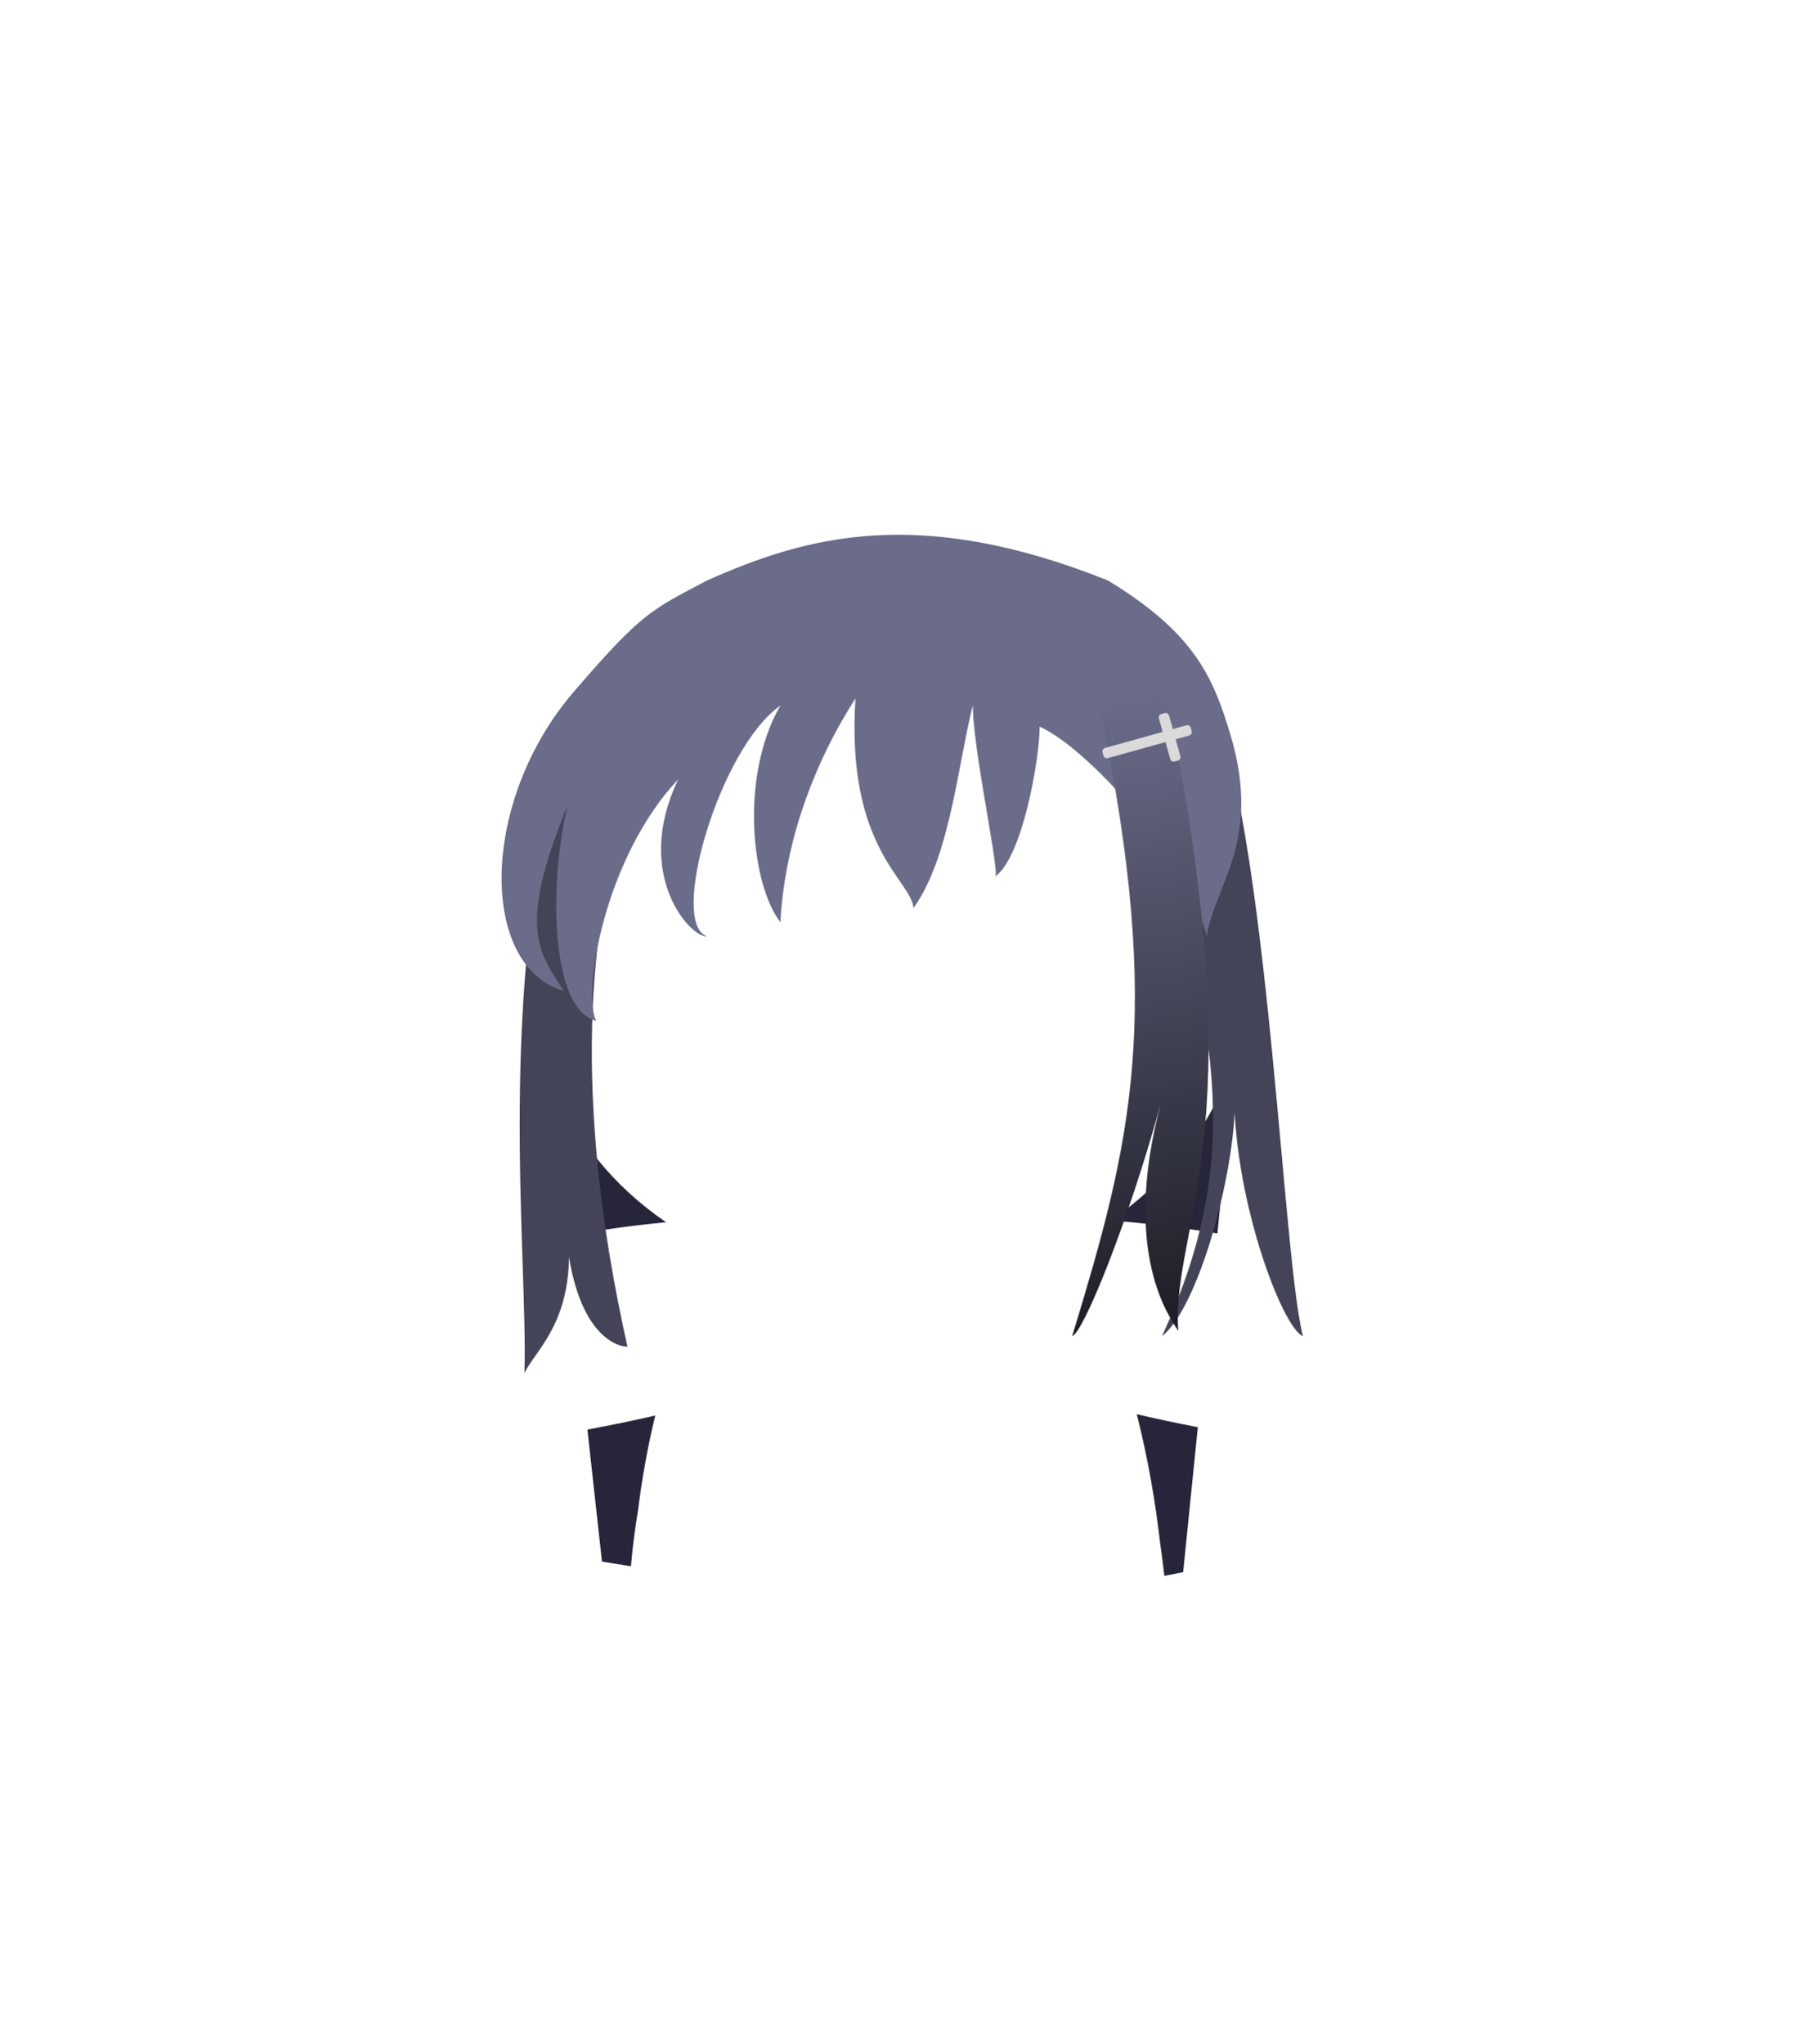
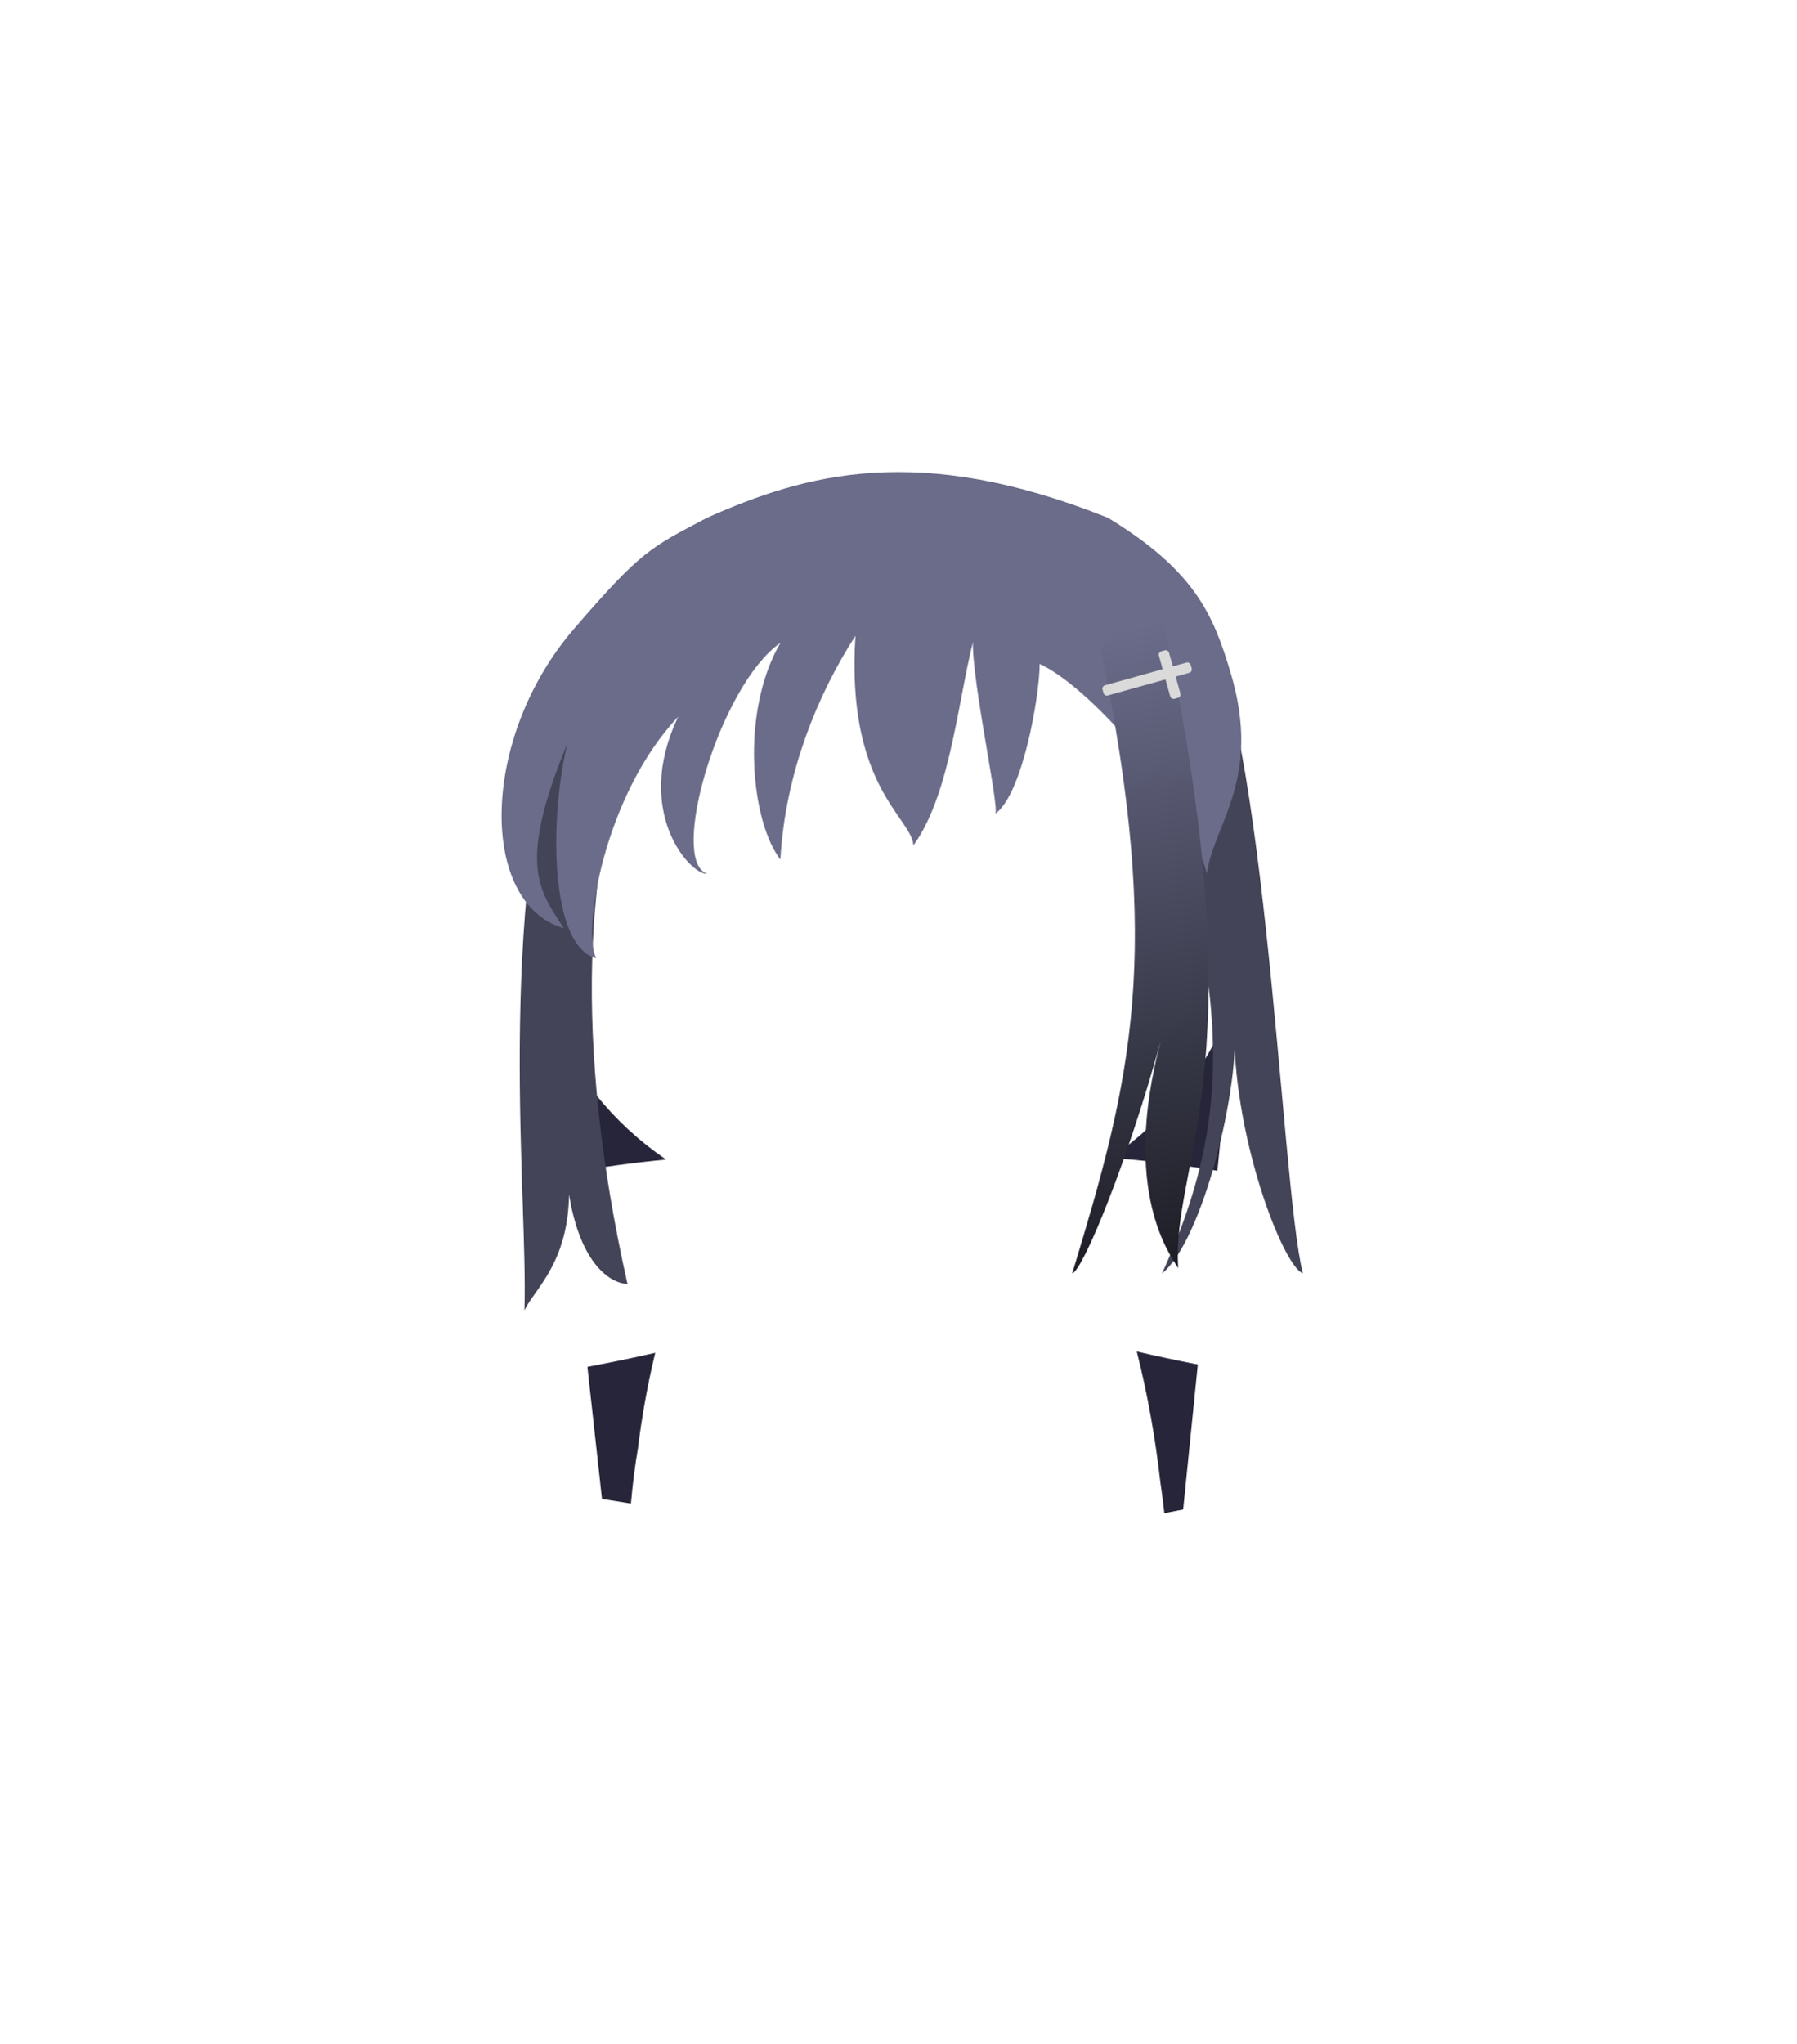
<svg xmlns="http://www.w3.org/2000/svg" width="510" height="580" viewBox="0 0 510 580" fill="none">
-   <path d="M322.733 401.46C328.305 402.763 334.098 403.993 340.059 405.15L335.901 446.3C334.084 446.66 332.305 447.007 330.56 447.345C330.214 444.214 329.826 441.171 329.386 438.238C328.036 426.288 325.85 413.734 322.733 401.46ZM186.023 401.832C183.818 410.917 182.187 420.086 181.11 428.942C180.269 433.762 179.618 439.03 179.119 444.618C176.445 444.194 173.706 443.755 170.901 443.3L166.767 405.824C173.4 404.582 179.843 403.251 186.023 401.832ZM155.592 304.538C162.017 321.928 173.741 336.476 189.11 346.972C180.149 347.808 170.6 349.108 160.697 350.812L155.592 304.538ZM345.617 350.136C334.961 348.405 324.762 347.16 315.318 346.479C331.137 335.671 343.188 320.685 349.558 302.8H350.4L345.617 350.136Z" fill="#27253A" style="fill:#27253A;fill:color(display-p3 0.153 0.145 0.228);fill-opacity:1;" />
-   <path d="M160.259 212.8L178.544 228.344C167.059 260.759 162.321 311.979 178.138 382.279C174.076 382.279 161.368 377.102 160.258 343.006C165.761 373.217 152.008 382.836 148.88 389.8C149.981 357.212 140.471 279.763 160.259 212.8Z" fill="#434457" style="fill:#434457;fill:color(display-p3 0.263 0.267 0.341);fill-opacity:1;" />
-   <path d="M337.9 188.8L320.4 201.8C344.489 288.629 355.108 324.306 329.9 379.286C341.127 370.524 352.411 326.538 350.403 306.8C349.482 339.259 364.22 377.299 369.903 379.286C363.389 354.203 359.4 210.3 337.9 188.8Z" fill="#434457" style="fill:#434457;fill:color(display-p3 0.263 0.267 0.341);fill-opacity:1;" />
-   <path d="M200.738 164.769C228.822 152.266 260.779 143.264 314.526 164.769C339.221 179.773 344.477 192.308 349.387 208.78C358.387 238.964 344.545 251.791 342.609 265.794C336.785 242.93 308.545 212.236 295.158 206.279C295.158 215.282 290.316 243.288 282.568 248.79C284.021 246.789 272.792 197.431 277.241 196.277C272.094 213.743 270.462 242.288 259.325 257.792C258.82 249.84 240.102 241.023 242.862 198.277C232.21 214.781 222.896 237.181 221.557 261.793C213.326 251.291 209.936 220.283 221.557 200.278C204.25 212.353 189.764 262.19 200.738 265.794C196.38 266.467 179.486 248.644 192.506 221.283C171.685 243.288 165.124 282.13 169.264 289.8C151.911 285.414 157.086 223.984 167.326 214.781C145.127 261.898 152.315 269.295 160.064 281.298C136.003 274.339 136.097 227.44 162.97 196.277C182.148 174.038 184.602 173.281 200.738 164.769Z" fill="#6B6C8A" style="fill:#6B6C8A;fill:color(display-p3 0.42 0.423 0.541);fill-opacity:1;" />
-   <path d="M328.4 185.3L312.434 201.829C330.394 288.646 321.122 324.301 304.4 379.3C307.529 378.344 320.303 347.024 329.538 313.3C318.164 356.158 332.4 374.3 334.503 377.8C332.401 346.3 358.763 320.3 328.4 185.3Z" fill="url(#paint0_linear_1220_10862)" style="" />
-   <rect x="312.741" y="212.589" width="26" height="3" rx="1" transform="rotate(-15.5543 312.741 212.589)" fill="#DADADA" style="fill:#DADADA;fill:color(display-p3 0.856 0.856 0.856);fill-opacity:1;" />
-   <rect x="331.631" y="202.141" width="14" height="3" rx="1" transform="rotate(74.4457 331.631 202.141)" fill="#DADADA" style="fill:#DADADA;fill:color(display-p3 0.856 0.856 0.856);fill-opacity:1;" />
+   <path d="M322.733 383.66C328.305 384.963 334.098 386.194 340.059 387.351L335.901 428.5C334.084 428.86 332.305 429.207 330.56 429.545C330.214 426.414 329.826 423.372 329.386 420.438C328.036 408.488 325.85 395.934 322.733 383.66ZM186.023 384.032C183.818 393.117 182.187 402.287 181.11 411.143C180.269 415.962 179.618 421.23 179.119 426.818C176.445 426.394 173.706 425.955 170.901 425.5L166.767 388.024C173.4 386.783 179.843 385.452 186.023 384.032ZM155.592 286.738C162.017 304.128 173.741 318.676 189.11 329.172C180.149 330.009 170.6 331.308 160.697 333.012L155.592 286.738ZM345.617 332.336C334.961 330.606 324.762 329.36 315.318 328.68C331.137 317.871 343.188 302.886 349.558 285H350.4L345.617 332.336Z" fill="#27253A" style="fill:#27253A;fill:color(display-p3 0.153 0.145 0.228);fill-opacity:1;" />
+   <path d="M160.259 195L178.544 210.544C167.059 242.959 162.321 294.179 178.138 364.479C174.076 364.479 161.368 359.303 160.258 325.206C165.761 355.417 152.008 365.037 148.88 372C149.981 339.412 140.471 261.963 160.259 195Z" fill="#434457" style="fill:#434457;fill:color(display-p3 0.263 0.267 0.341);fill-opacity:1;" />
+   <path d="M337.9 171L320.4 184C344.489 270.829 355.108 306.507 329.9 361.487C341.127 352.724 352.411 308.738 350.403 289C349.482 321.459 364.22 359.499 369.903 361.487C363.389 336.403 359.4 192.5 337.9 171Z" fill="#434457" style="fill:#434457;fill:color(display-p3 0.263 0.267 0.341);fill-opacity:1;" />
+   <path d="M200.738 146.969C228.822 134.466 260.779 125.464 314.526 146.97C339.221 161.973 344.477 174.508 349.387 190.98C358.387 221.164 344.545 233.991 342.609 247.994C336.785 225.13 308.545 194.436 295.158 188.48C295.158 197.482 290.316 225.489 282.568 230.99C284.021 228.99 272.792 179.631 277.241 178.477C272.094 195.943 270.462 224.488 259.325 239.992C258.82 232.04 240.102 223.223 242.862 180.477C232.21 196.982 222.896 219.381 221.557 243.993C213.326 233.491 209.936 202.483 221.557 182.478C204.25 194.553 189.764 244.39 200.738 247.994C196.38 248.667 179.486 230.844 192.506 203.483C171.685 225.489 165.124 264.33 169.264 272C151.911 267.614 157.086 206.185 167.326 196.982C145.127 244.099 152.315 251.495 160.064 263.498C136.003 256.539 136.097 209.64 162.97 178.477C182.148 156.238 184.602 155.482 200.738 146.969Z" fill="#6B6C8A" style="fill:#6B6C8A;fill:color(display-p3 0.42 0.423 0.541);fill-opacity:1;" />
+   <path d="M328.4 167.5L312.434 184.029C330.394 270.846 321.122 306.501 304.4 361.5C307.529 360.544 320.303 329.224 329.538 295.5C318.164 338.358 332.4 356.5 334.503 360C332.401 328.5 358.763 302.5 328.4 167.5Z" fill="url(#paint0_linear_1220_10862)" style="" />
+   <rect x="312.741" y="194.79" width="26" height="3" rx="1" transform="rotate(-15.5543 312.741 194.79)" fill="#DADADA" style="fill:#DADADA;fill:color(display-p3 0.856 0.856 0.856);fill-opacity:1;" />
+   <rect x="331.631" y="184.341" width="14" height="3" rx="1" transform="rotate(74.4457 331.631 184.341)" fill="#DADADA" style="fill:#DADADA;fill:color(display-p3 0.856 0.856 0.856);fill-opacity:1;" />
  <defs>
-     <linearGradient id="paint0_linear_1220_10862" x1="318.9" y1="195.8" x2="350.4" y2="376.3" gradientUnits="userSpaceOnUse">
+     <linearGradient id="paint0_linear_1220_10862" x1="318.9" y1="178" x2="350.4" y2="358.5" gradientUnits="userSpaceOnUse">
      <stop stop-color="#6B6C8A" style="stop-color:#6B6C8A;stop-color:color(display-p3 0.42 0.423 0.541);stop-opacity:1;" />
      <stop offset="1" stop-color="#1B1C23" style="stop-color:#1B1C23;stop-color:color(display-p3 0.104 0.108 0.137);stop-opacity:1;" />
    </linearGradient>
  </defs>
</svg>
